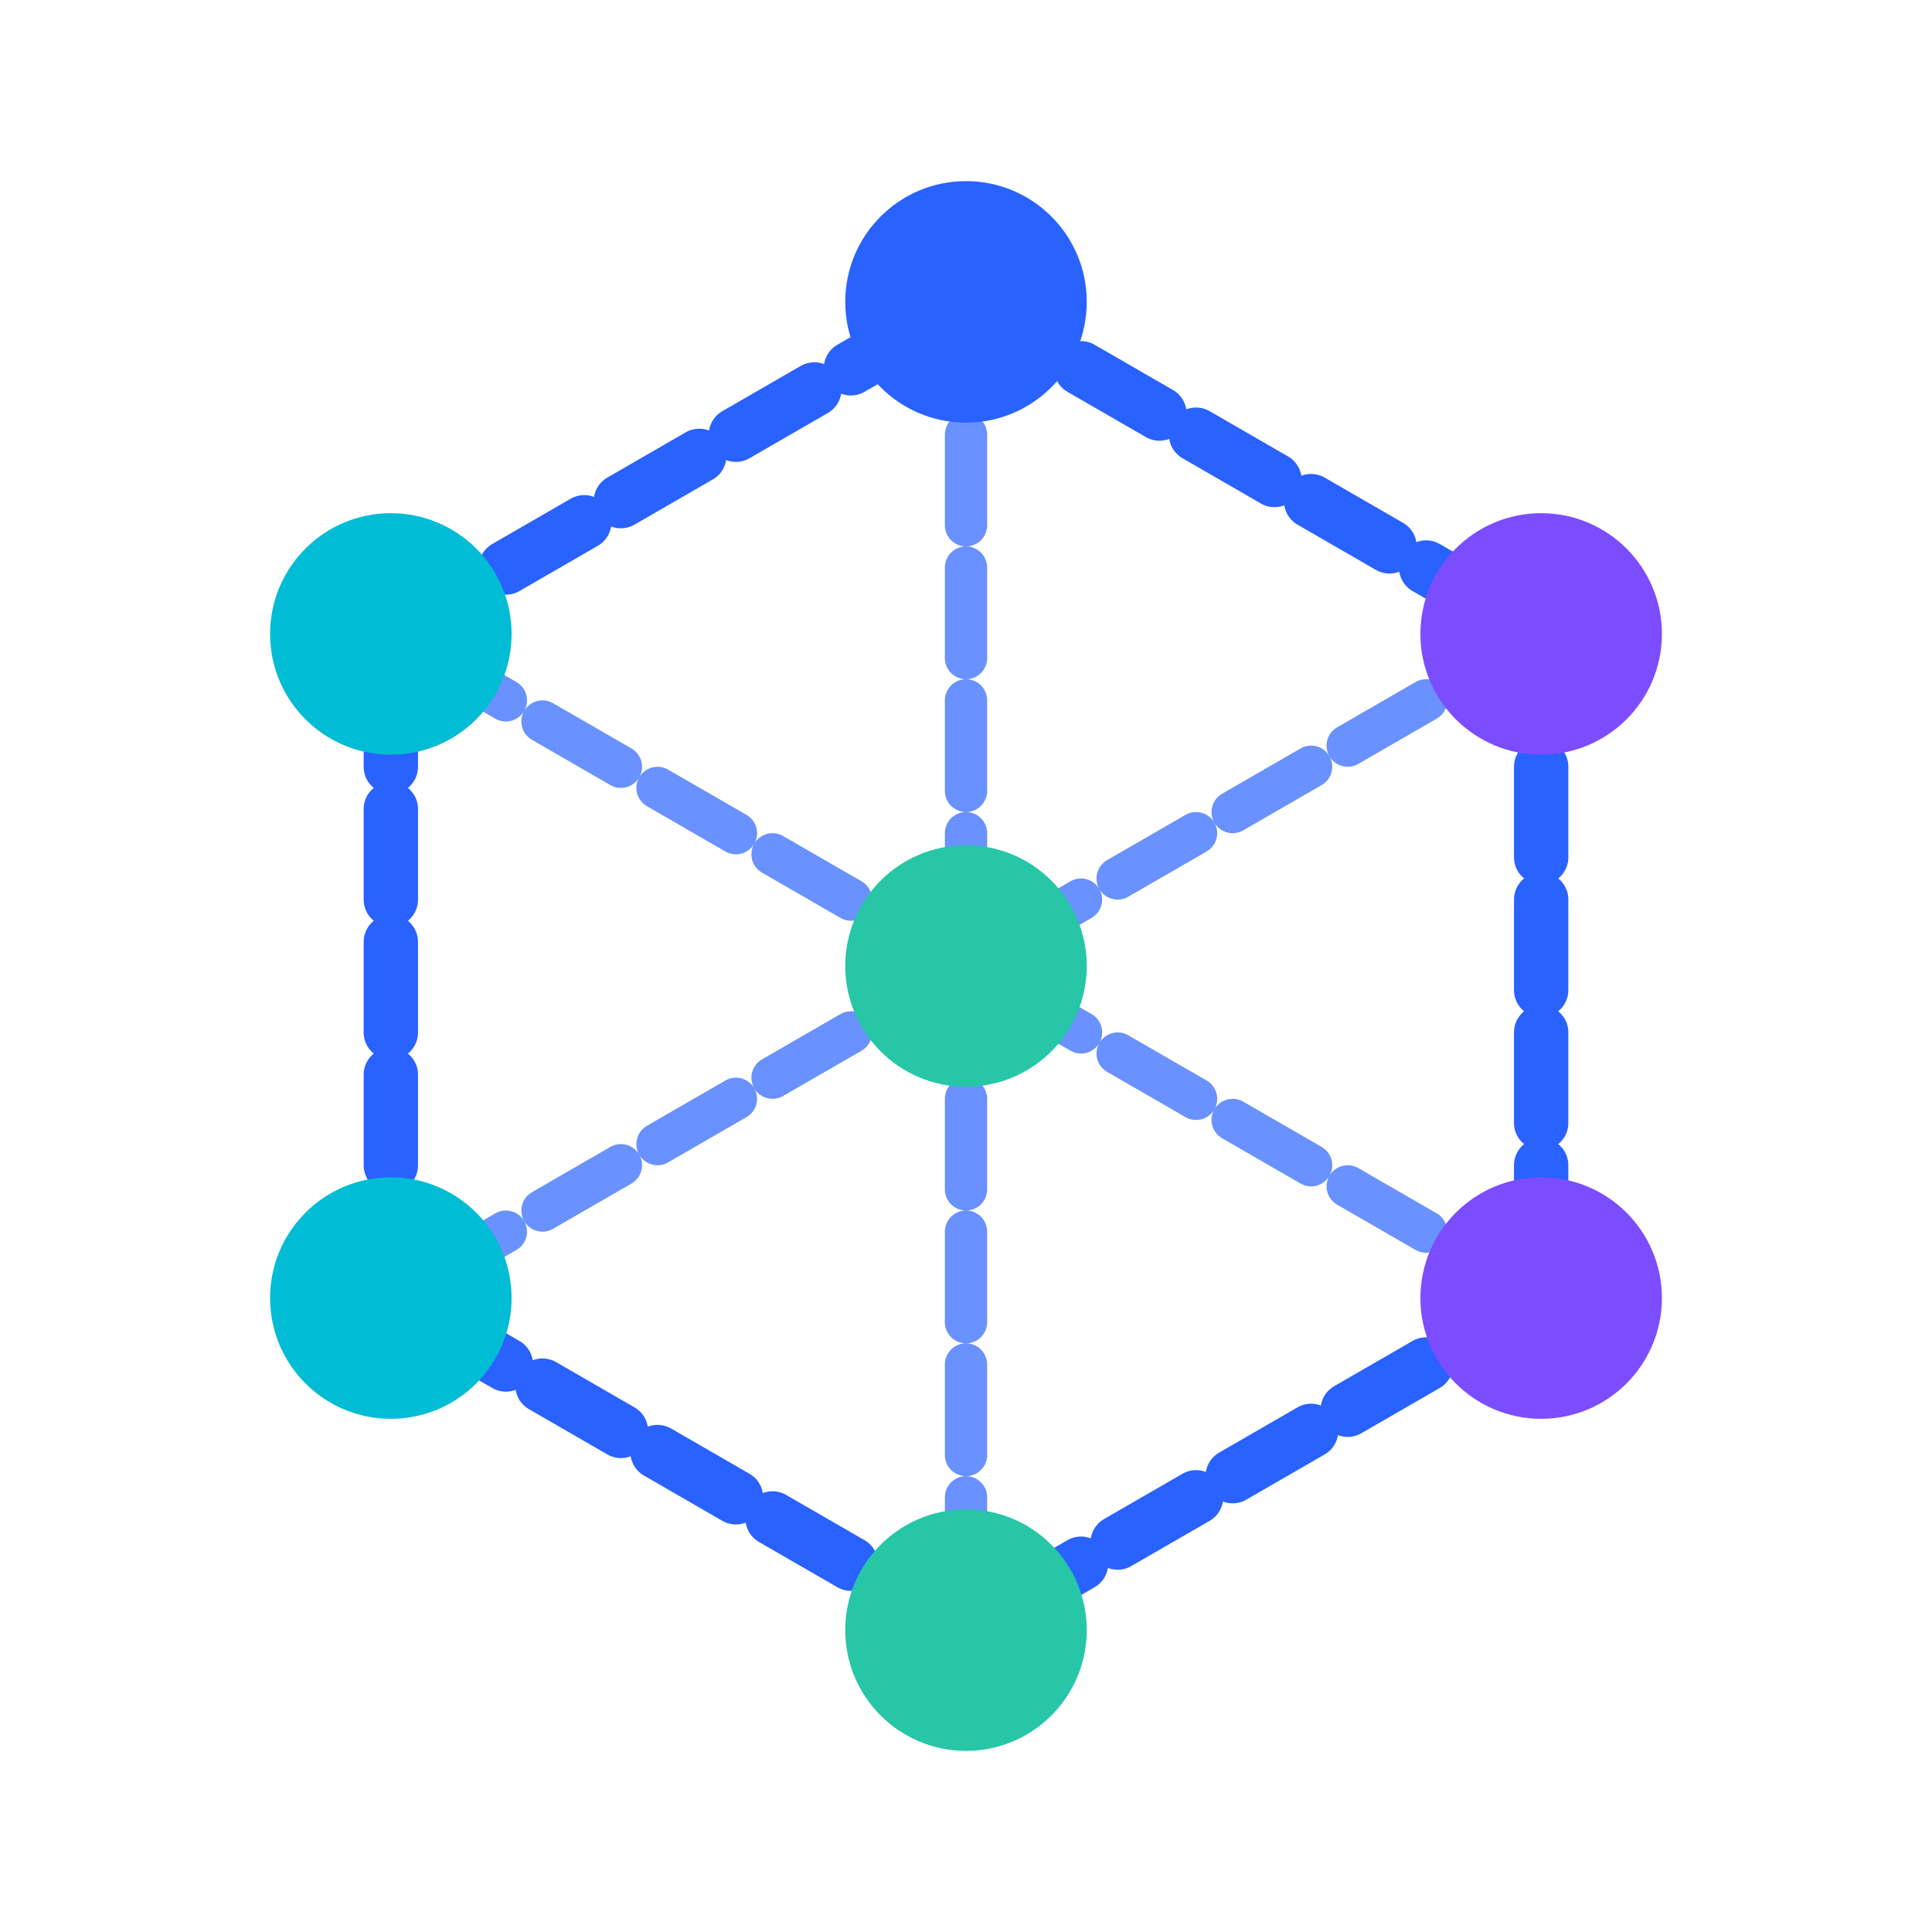
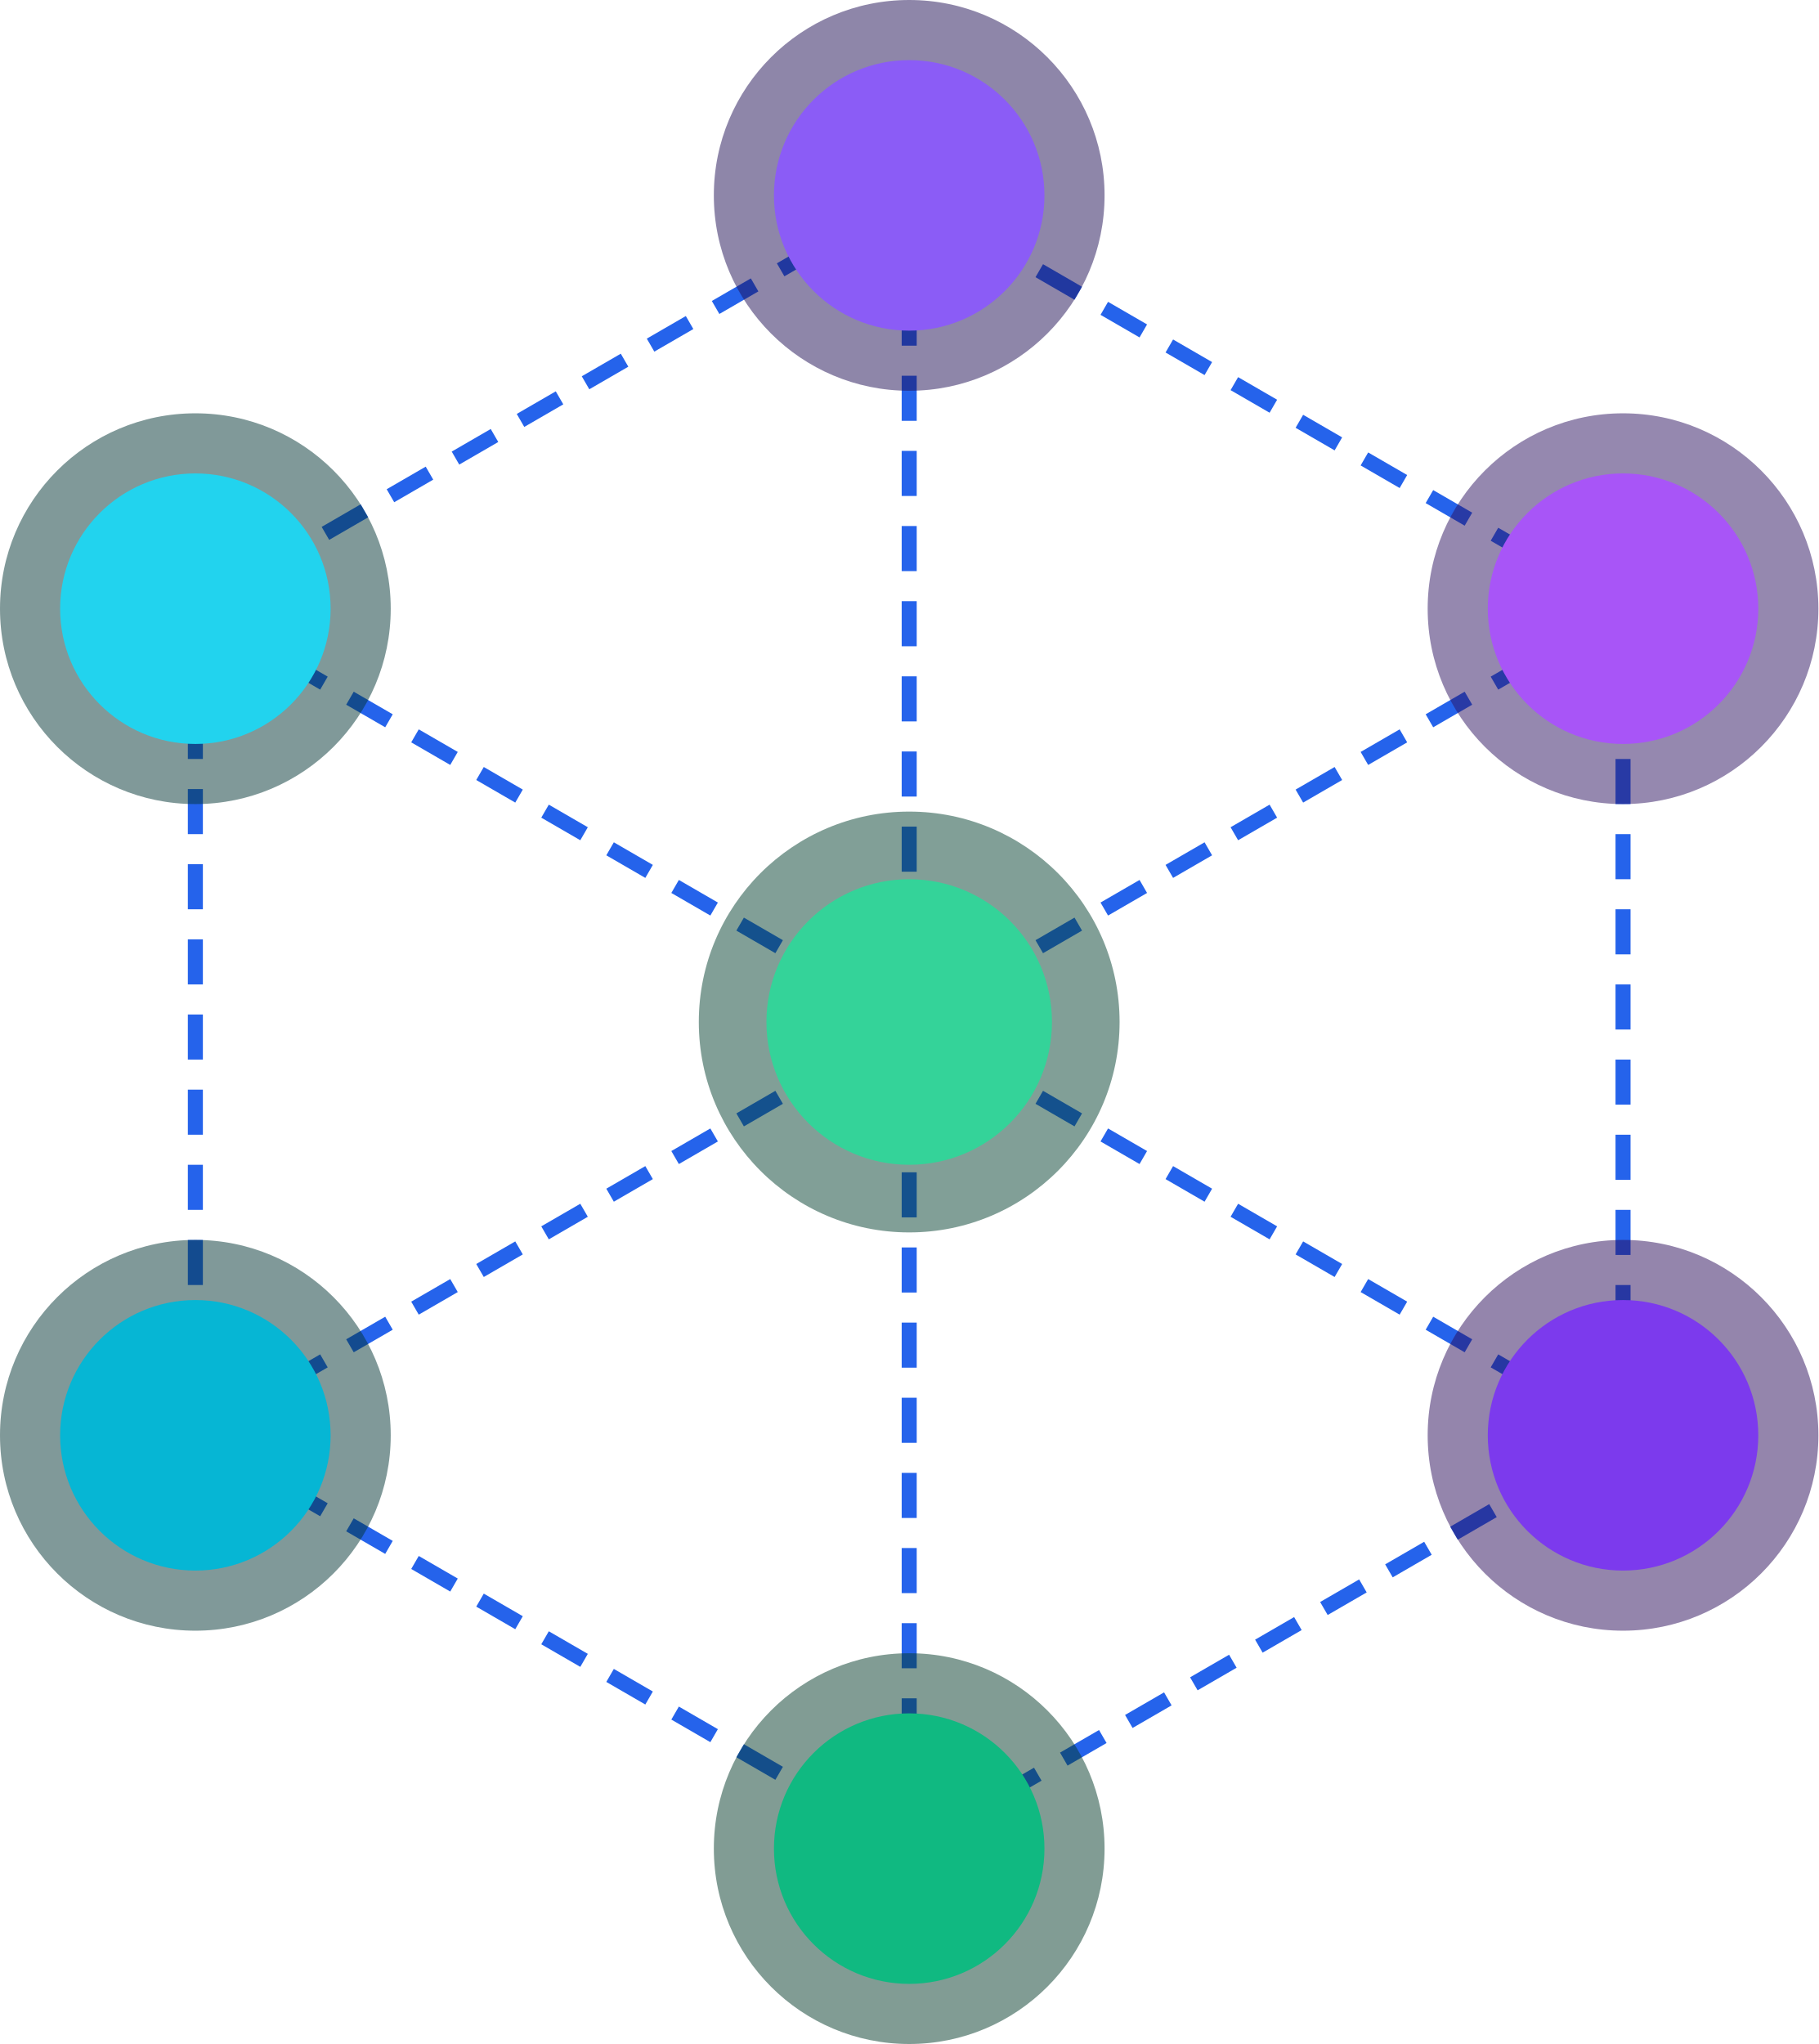
- <svg xmlns="http://www.w3.org/2000/svg" viewBox="0 0 64 64" width="64" height="64" role="img" aria-label="KubeAtlas">
-   <polygon points="32.0,10.0 51.053,21.0 51.053,43.0 32.0,54.0 12.947,43.0 12.947,21.0" fill="none" stroke="#2962FF" stroke-width="1.8" stroke-dasharray="3 1.4" stroke-linejoin="round" stroke-linecap="round" />
-   <line x1="32.0" y1="10.0" x2="32.0" y2="54.0" stroke="#2962FF" stroke-width="1.4" stroke-dasharray="3 1.4" stroke-linecap="round" opacity="0.7" />
-   <line x1="51.053" y1="21.0" x2="12.947" y2="43.0" stroke="#2962FF" stroke-width="1.4" stroke-dasharray="3 1.4" stroke-linecap="round" opacity="0.7" />
-   <line x1="51.053" y1="43.0" x2="12.947" y2="21.0" stroke="#2962FF" stroke-width="1.4" stroke-dasharray="3 1.4" stroke-linecap="round" opacity="0.7" />
-   <circle cx="32.0" cy="10.0" r="4.0" fill="#2962FF" />
-   <circle cx="51.053" cy="21.0" r="4.0" fill="#7C4DFF" />
-   <circle cx="51.053" cy="43.0" r="4.0" fill="#7C4DFF" />
-   <circle cx="32.0" cy="54.0" r="4.0" fill="#26C6A6" />
-   <circle cx="12.947" cy="43.0" r="4.0" fill="#00BCD4" />
-   <circle cx="12.947" cy="21.0" r="4.0" fill="#00BCD4" />
-   <circle cx="32.0" cy="32.0" r="4.0" fill="#26C6A6" />
+ <svg xmlns="http://www.w3.org/2000/svg" viewBox="79 64 242 272" width="242" height="272" role="img" aria-label="KubeAtlas (light surface)">
+   <g stroke="#2563eb" stroke-width="2" stroke-dasharray="6 4" fill="none" stroke-linecap="butt">
+     <line x1="200" y1="200" x2="200" y2="90" />
+     <line x1="200" y1="200" x2="295" y2="145" />
+     <line x1="200" y1="200" x2="295" y2="255" />
+     <line x1="200" y1="200" x2="200" y2="310" />
+     <line x1="200" y1="200" x2="105" y2="255" />
+     <line x1="200" y1="200" x2="105" y2="145" />
+     <line x1="200" y1="90" x2="295" y2="145" />
+     <line x1="295" y1="145" x2="295" y2="255" />
+     <line x1="295" y1="255" x2="200" y2="310" />
+     <line x1="200" y1="310" x2="105" y2="255" />
+     <line x1="105" y1="255" x2="105" y2="145" />
+     <line x1="105" y1="145" x2="200" y2="90" />
+   </g>
+   <g>
+     <circle cx="200" cy="90" r="26" fill="#1e0e55" fill-opacity="0.5" />
+     <circle cx="200" cy="90" r="18" fill="#8b5cf6" />
+     <circle cx="295" cy="145" r="26" fill="#2d1260" fill-opacity="0.5" />
+     <circle cx="295" cy="145" r="18" fill="#a855f7" />
+     <circle cx="295" cy="255" r="26" fill="#2a0d5a" fill-opacity="0.5" />
+     <circle cx="295" cy="255" r="18" fill="#7c3aed" />
+     <circle cx="200" cy="310" r="26" fill="#053a2a" fill-opacity="0.5" />
+     <circle cx="200" cy="310" r="18" fill="#10b981" />
+     <circle cx="105" cy="255" r="26" fill="#023535" fill-opacity="0.5" />
+     <circle cx="105" cy="255" r="18" fill="#06b6d4" />
+     <circle cx="105" cy="145" r="26" fill="#023535" fill-opacity="0.5" />
+     <circle cx="105" cy="145" r="18" fill="#22d3ee" />
+     <circle cx="200" cy="200" r="28" fill="#054030" fill-opacity="0.5" />
+     <circle cx="200" cy="200" r="19" fill="#34d399" />
+   </g>
</svg>
